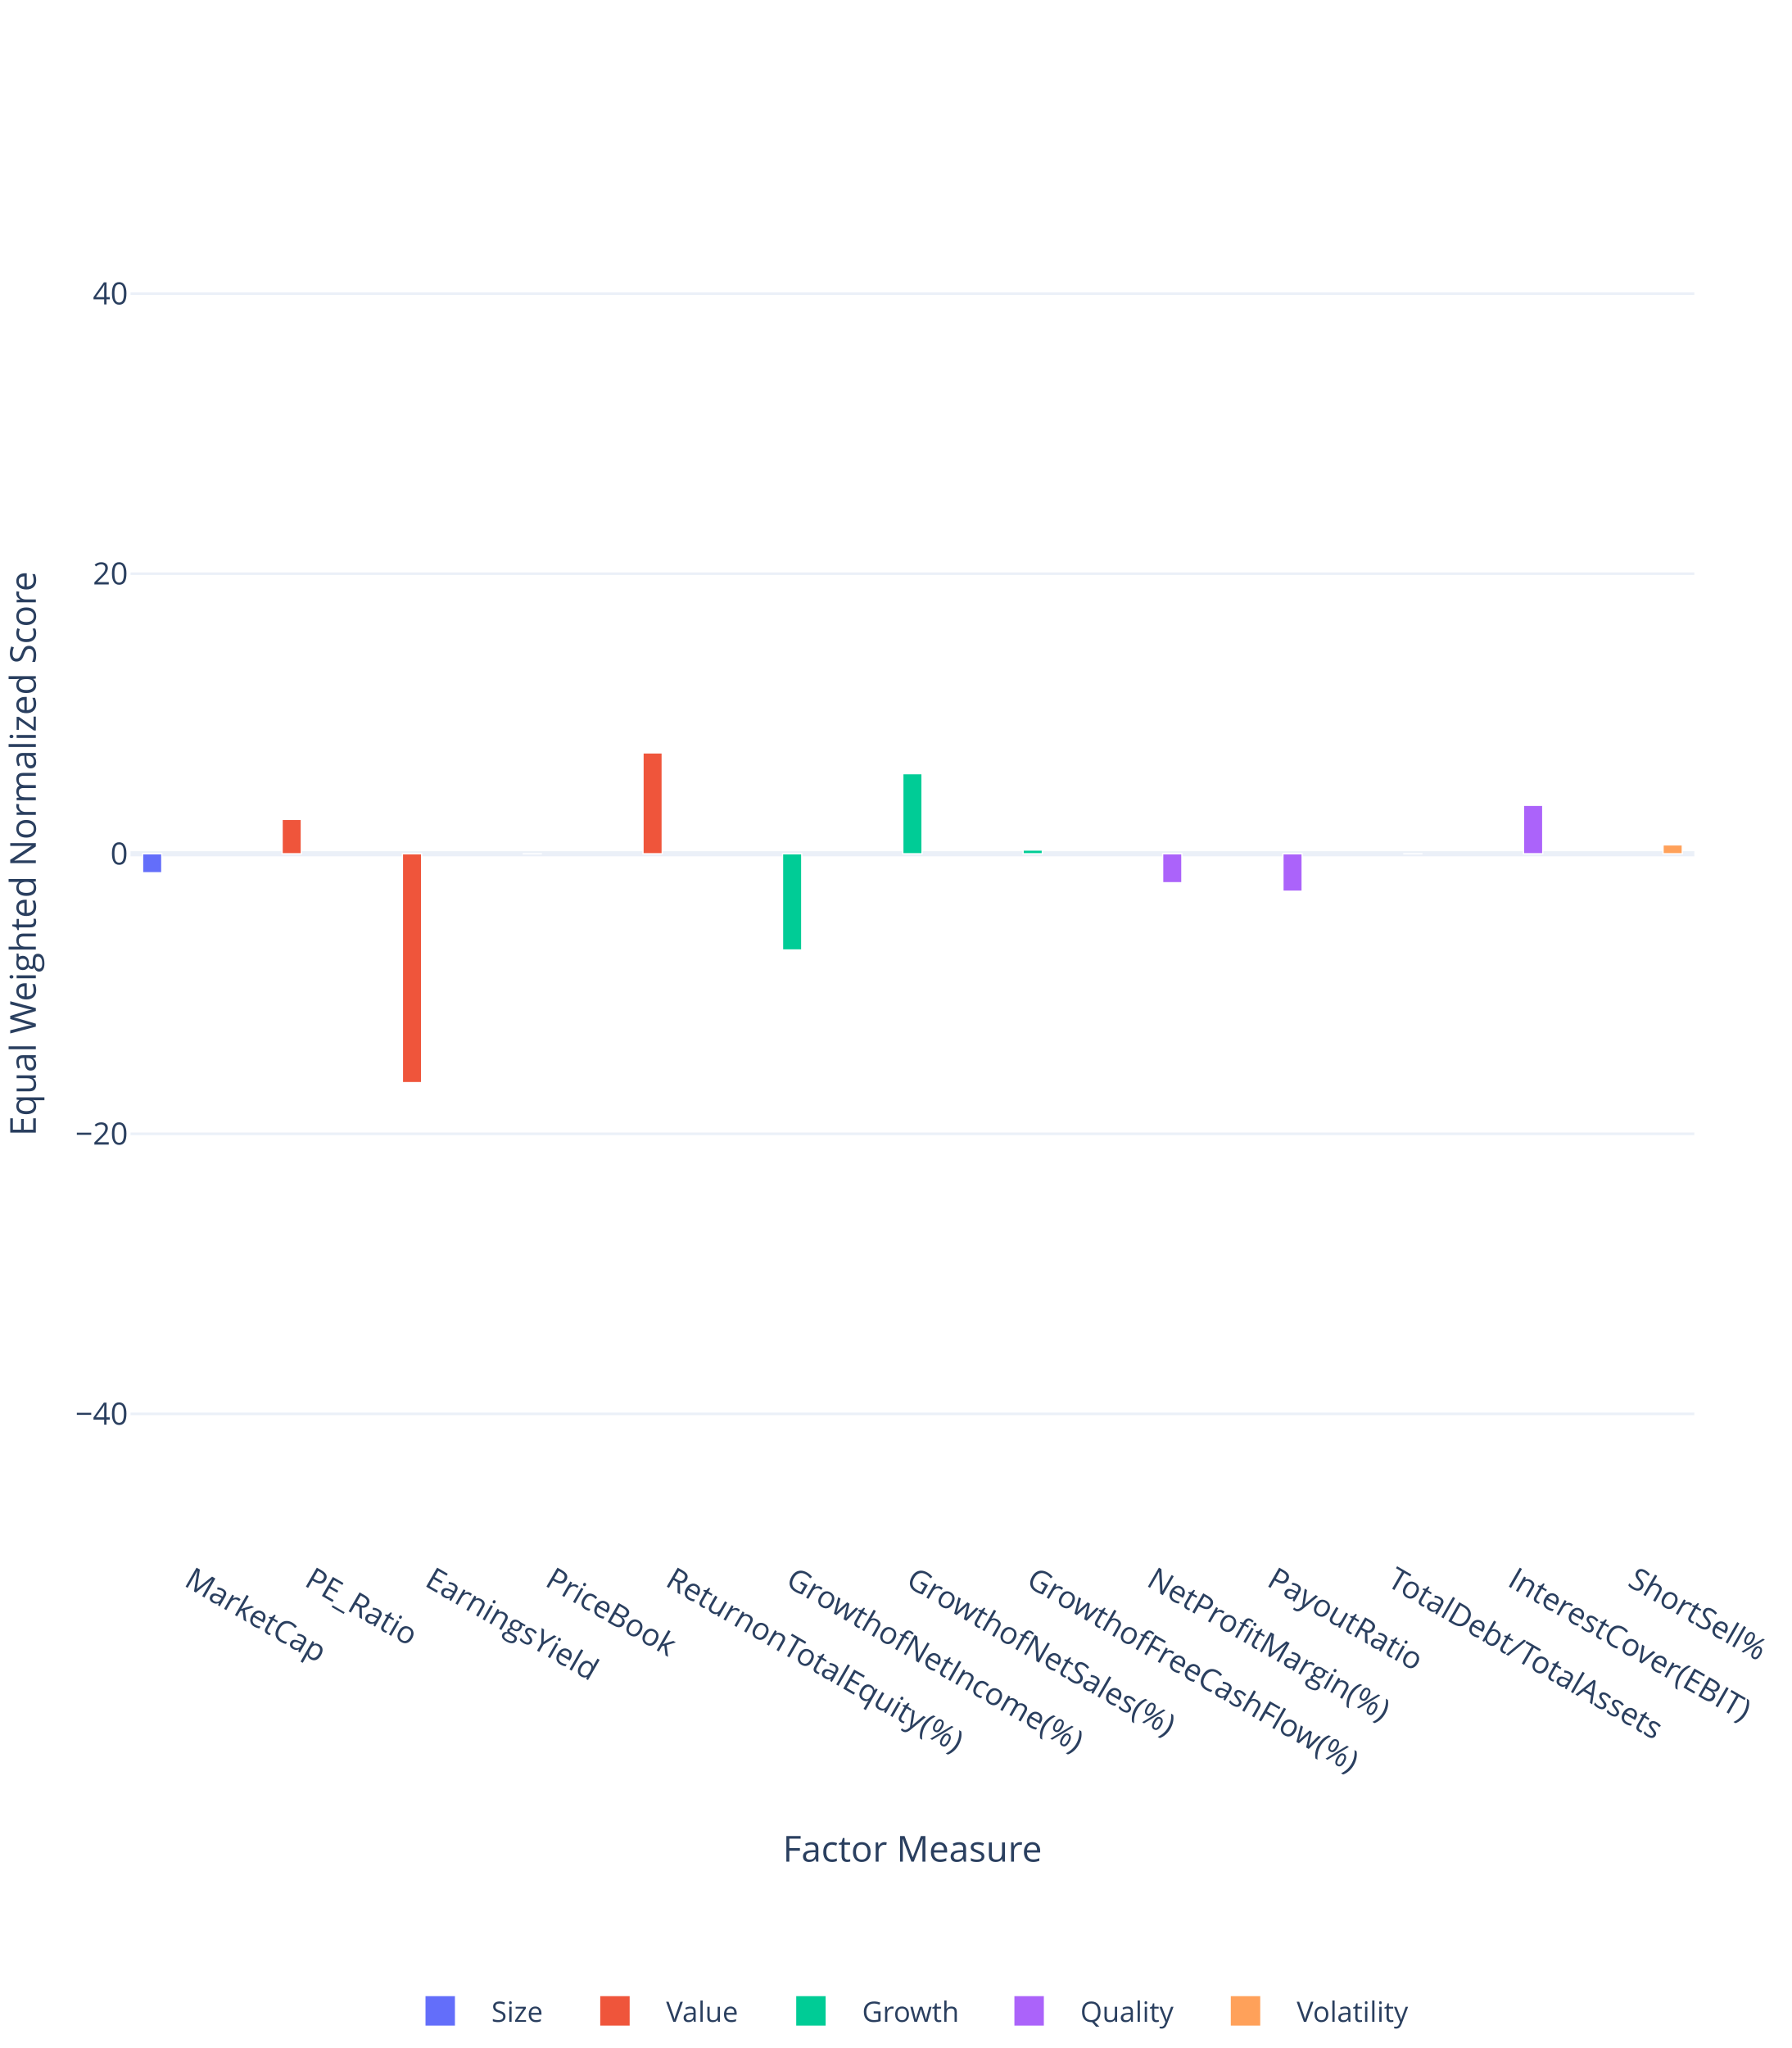
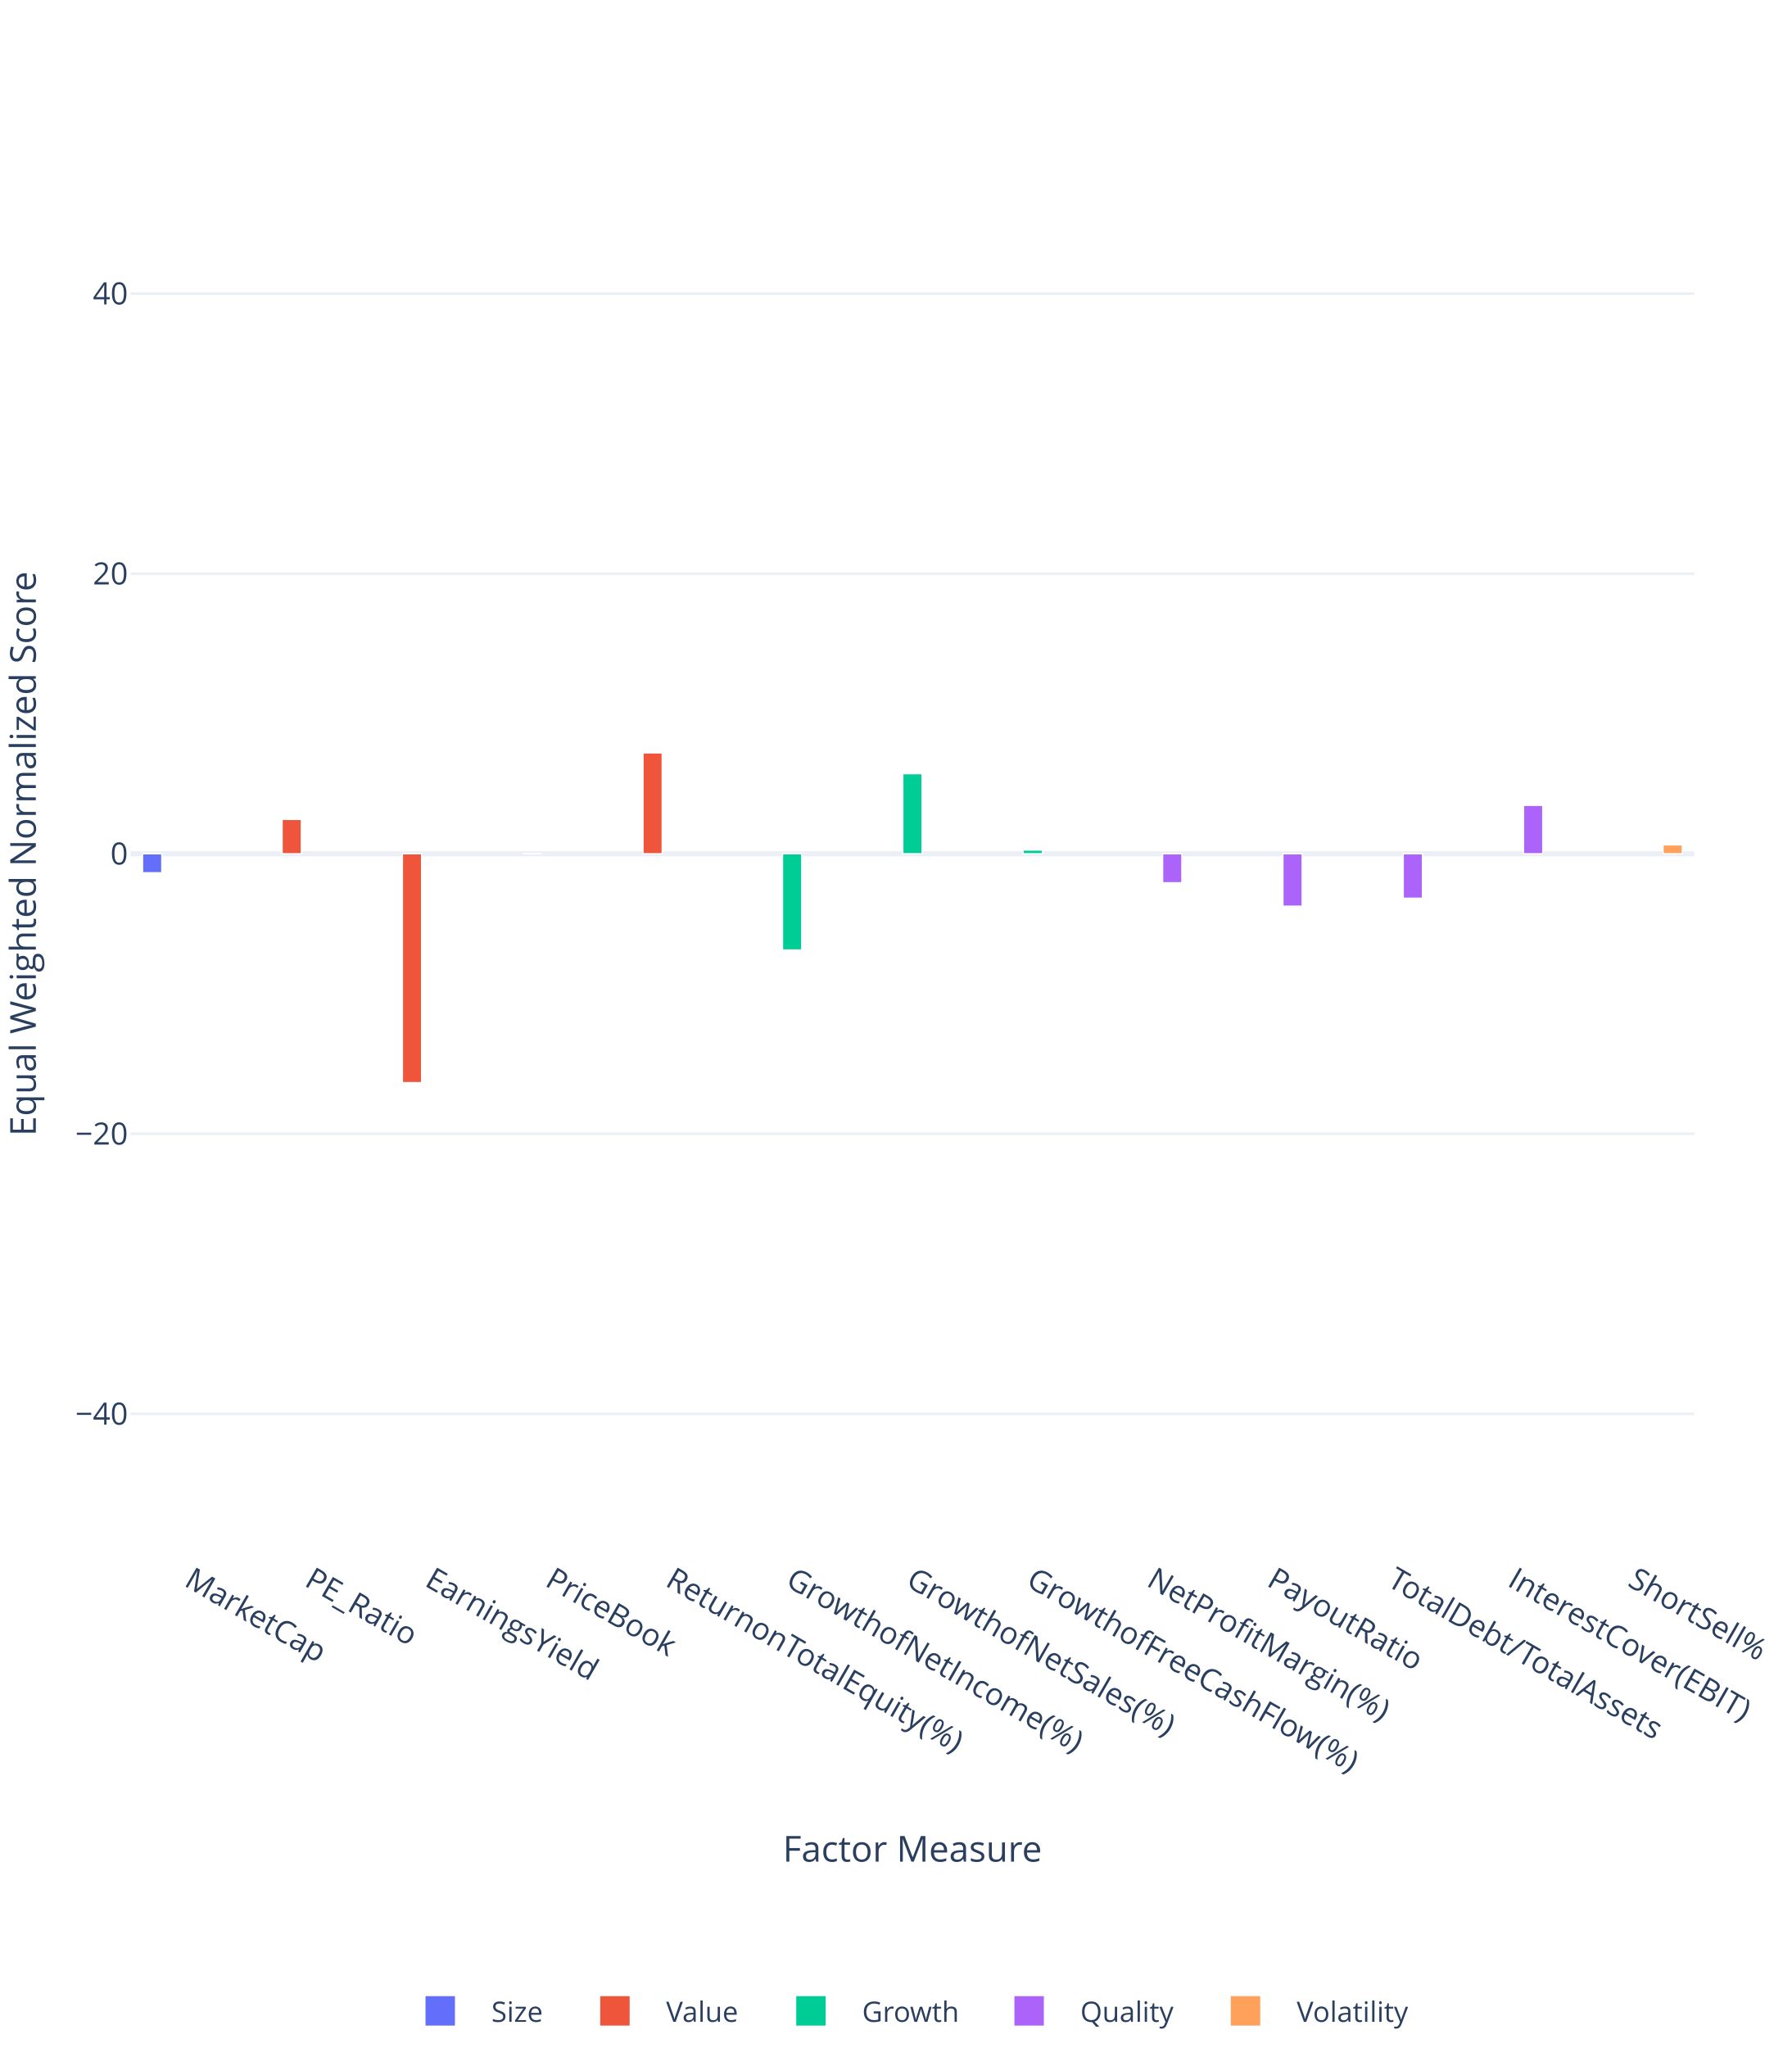
<svg xmlns="http://www.w3.org/2000/svg" class="main-svg" width="700" height="800" style="" viewBox="0 0 700 800">
  <rect x="0" y="0" width="700" height="800" style="fill: rgb(255, 255, 255); fill-opacity: 1;" />
-   <defs id="defs-744794">
+   <defs id="defs-288f89">
    <g class="clips">
-       <clipPath id="clip744794xyplot" class="plotclip">
+       <clipPath id="clip288f89xyplot" class="plotclip">
        <rect width="611" height="547" />
      </clipPath>
-       <clipPath class="axesclip" id="clip744794x">
+       <clipPath class="axesclip" id="clip288f89x">
        <rect x="51" y="0" width="611" height="800" />
      </clipPath>
-       <clipPath class="axesclip" id="clip744794y">
+       <clipPath class="axesclip" id="clip288f89y">
        <rect x="0" y="60" width="700" height="547" />
      </clipPath>
-       <clipPath class="axesclip" id="clip744794xy">
+       <clipPath class="axesclip" id="clip288f89xy">
        <rect x="51" y="60" width="611" height="547" />
      </clipPath>
    </g>
    <g class="gradients" />
    <g class="patterns" />
  </defs>
  <g class="bglayer" />
  <g class="layer-below">
    <g class="imagelayer" />
    <g class="shapelayer" />
  </g>
  <g class="cartesianlayer">
    <g class="subplot xy">
      <g class="layer-subplot">
        <g class="shapelayer" />
        <g class="imagelayer" />
      </g>
      <g class="minor-gridlayer">
        <g class="x" />
        <g class="y" />
      </g>
      <g class="gridlayer">
        <g class="x" />
        <g class="y">
          <path class="ygrid crisp" transform="translate(0,552.3)" d="M51,0h611" style="stroke: rgb(235, 240, 248); stroke-opacity: 1; stroke-width: 1px;" />
          <path class="ygrid crisp" transform="translate(0,442.9)" d="M51,0h611" style="stroke: rgb(235, 240, 248); stroke-opacity: 1; stroke-width: 1px;" />
          <path class="ygrid crisp" transform="translate(0,224.1)" d="M51,0h611" style="stroke: rgb(235, 240, 248); stroke-opacity: 1; stroke-width: 1px;" />
          <path class="ygrid crisp" transform="translate(0,114.7)" d="M51,0h611" style="stroke: rgb(235, 240, 248); stroke-opacity: 1; stroke-width: 1px;" />
        </g>
      </g>
      <g class="zerolinelayer">
        <path class="yzl zl crisp" transform="translate(0,333.5)" d="M51,0h611" style="stroke: rgb(235, 240, 248); stroke-opacity: 1; stroke-width: 2px;" />
      </g>
      <path class="xlines-below" />
      <path class="ylines-below" />
      <g class="overlines-below" />
      <g class="xaxislayer-below" />
      <g class="yaxislayer-below" />
      <g class="overaxes-below" />
-       <g class="plot" transform="translate(51,60)" clip-path="url(#clip744794xyplot)">
+       <g class="plot" transform="translate(51,60)" clip-path="url(#clip288f89xyplot)">
        <g class="barlayer mlayer">
          <g class="trace bars" style="opacity: 1;">
            <g class="points">
              <g class="point">
                <path d="M4.7,273.5V280.92H12.22V273.5Z" style="vector-effect: none; opacity: 1; stroke-width: 0.5px; fill: rgb(99, 110, 250); fill-opacity: 1; stroke: rgb(255, 255, 255); stroke-opacity: 1;" />
              </g>
            </g>
          </g>
          <g class="trace bars" style="opacity: 1;">
            <g class="points">
              <g class="point">
                <path d="M59.22,273.5V260.08H66.74V273.5Z" style="vector-effect: none; opacity: 1; stroke-width: 0.5px; fill: rgb(239, 85, 59); fill-opacity: 1; stroke: rgb(255, 255, 255); stroke-opacity: 1;" />
              </g>
              <g class="point">
                <path d="M106.22,273.5V362.91H113.74V273.5Z" style="vector-effect: none; opacity: 1; stroke-width: 0.5px; fill: rgb(239, 85, 59); fill-opacity: 1; stroke: rgb(255, 255, 255); stroke-opacity: 1;" />
              </g>
              <g class="point">
                <path d="M153.22,273.5V273.5H160.74V273.5Z" style="vector-effect: none; opacity: 1; stroke-width: 0.5px; fill: rgb(239, 85, 59); fill-opacity: 1; stroke: rgb(255, 255, 255); stroke-opacity: 1;" />
              </g>
              <g class="point">
                <path d="M200.22,273.5V234.09H207.74V273.5Z" style="vector-effect: none; opacity: 1; stroke-width: 0.5px; fill: rgb(239, 85, 59); fill-opacity: 1; stroke: rgb(255, 255, 255); stroke-opacity: 1;" />
              </g>
            </g>
          </g>
          <g class="trace bars" style="opacity: 1;">
            <g class="points">
              <g class="point">
                <path d="M254.74,273.5V311.08H262.26V273.5Z" style="vector-effect: none; opacity: 1; stroke-width: 0.5px; fill: rgb(0, 204, 150); fill-opacity: 1; stroke: rgb(255, 255, 255); stroke-opacity: 1;" />
              </g>
              <g class="point">
                <path d="M301.74,273.5V242.22H309.26V273.5Z" style="vector-effect: none; opacity: 1; stroke-width: 0.5px; fill: rgb(0, 204, 150); fill-opacity: 1; stroke: rgb(255, 255, 255); stroke-opacity: 1;" />
              </g>
              <g class="point">
                <path d="M348.74,273.5V272.05H356.26V273.5Z" style="vector-effect: none; opacity: 1; stroke-width: 0.5px; fill: rgb(0, 204, 150); fill-opacity: 1; stroke: rgb(255, 255, 255); stroke-opacity: 1;" />
              </g>
            </g>
          </g>
          <g class="trace bars" style="opacity: 1;">
            <g class="points">
              <g class="point">
                <path d="M403.26,273.5V284.82H410.78V273.5Z" style="vector-effect: none; opacity: 1; stroke-width: 0.5px; fill: rgb(171, 99, 250); fill-opacity: 1; stroke: rgb(255, 255, 255); stroke-opacity: 1;" />
              </g>
              <g class="point">
-                 <path d="M450.26,273.5V288.13H457.78V273.5Z" style="vector-effect: none; opacity: 1; stroke-width: 0.5px; fill: rgb(171, 99, 250); fill-opacity: 1; stroke: rgb(255, 255, 255); stroke-opacity: 1;" />
-               </g>
-               <g class="point">
-                 <path d="M497.26,273.5V273.5H504.78V273.5Z" style="vector-effect: none; opacity: 1; stroke-width: 0.5px; fill: rgb(171, 99, 250); fill-opacity: 1; stroke: rgb(255, 255, 255); stroke-opacity: 1;" />
+                 <path d="M450.26,273.5V293.98H457.78V273.5Z" style="vector-effect: none; opacity: 1; stroke-width: 0.5px; fill: rgb(171, 99, 250); fill-opacity: 1; stroke: rgb(255, 255, 255); stroke-opacity: 1;" />
+               </g>
+               <g class="point">
+                 <path d="M497.26,273.5V290.87H504.78V273.5Z" style="vector-effect: none; opacity: 1; stroke-width: 0.5px; fill: rgb(171, 99, 250); fill-opacity: 1; stroke: rgb(255, 255, 255); stroke-opacity: 1;" />
              </g>
              <g class="point">
                <path d="M544.26,273.5V254.58H551.78V273.5Z" style="vector-effect: none; opacity: 1; stroke-width: 0.5px; fill: rgb(171, 99, 250); fill-opacity: 1; stroke: rgb(255, 255, 255); stroke-opacity: 1;" />
              </g>
            </g>
          </g>
          <g class="trace bars" style="opacity: 1;">
            <g class="points">
              <g class="point">
                <path d="M598.78,273.5V270.03H606.3V273.5Z" style="vector-effect: none; opacity: 1; stroke-width: 0.5px; fill: rgb(255, 161, 90); fill-opacity: 1; stroke: rgb(255, 255, 255); stroke-opacity: 1;" />
              </g>
            </g>
          </g>
        </g>
      </g>
      <g class="overplot" />
      <path class="xlines-above crisp" d="M0,0" style="fill: none;" />
      <path class="ylines-above crisp" d="M0,0" style="fill: none;" />
      <g class="overlines-above" />
      <g class="xaxislayer-above">
        <g class="xtick">
          <text text-anchor="start" x="0" y="620" transform="translate(74.5,0) rotate(30,0,614)" style="font-family: 'Open Sans', verdana, arial, sans-serif; font-size: 12px; fill: rgb(42, 63, 95); fill-opacity: 1; white-space: pre; opacity: 1;">MarketCap</text>
        </g>
        <g class="xtick">
          <text text-anchor="start" x="0" y="620" transform="translate(121.5,0) rotate(30,0,614)" style="font-family: 'Open Sans', verdana, arial, sans-serif; font-size: 12px; fill: rgb(42, 63, 95); fill-opacity: 1; white-space: pre; opacity: 1;">PE_Ratio</text>
        </g>
        <g class="xtick">
          <text text-anchor="start" x="0" y="620" transform="translate(168.5,0) rotate(30,0,614)" style="font-family: 'Open Sans', verdana, arial, sans-serif; font-size: 12px; fill: rgb(42, 63, 95); fill-opacity: 1; white-space: pre; opacity: 1;">EarningsYield</text>
        </g>
        <g class="xtick">
          <text text-anchor="start" x="0" y="620" transform="translate(215.5,0) rotate(30,0,614)" style="font-family: 'Open Sans', verdana, arial, sans-serif; font-size: 12px; fill: rgb(42, 63, 95); fill-opacity: 1; white-space: pre; opacity: 1;">PriceBook</text>
        </g>
        <g class="xtick">
          <text text-anchor="start" x="0" y="620" transform="translate(262.5,0) rotate(30,0,614)" style="font-family: 'Open Sans', verdana, arial, sans-serif; font-size: 12px; fill: rgb(42, 63, 95); fill-opacity: 1; white-space: pre; opacity: 1;">ReturnonTotalEquity(%)</text>
        </g>
        <g class="xtick">
          <text text-anchor="start" x="0" y="620" transform="translate(309.5,0) rotate(30,0,614)" style="font-family: 'Open Sans', verdana, arial, sans-serif; font-size: 12px; fill: rgb(42, 63, 95); fill-opacity: 1; white-space: pre; opacity: 1;">GrowthofNetIncome(%)</text>
        </g>
        <g class="xtick">
          <text text-anchor="start" x="0" y="620" transform="translate(356.5,0) rotate(30,0,614)" style="font-family: 'Open Sans', verdana, arial, sans-serif; font-size: 12px; fill: rgb(42, 63, 95); fill-opacity: 1; white-space: pre; opacity: 1;">GrowthofNetSales(%)</text>
        </g>
        <g class="xtick">
          <text text-anchor="start" x="0" y="620" transform="translate(403.5,0) rotate(30,0,614)" style="font-family: 'Open Sans', verdana, arial, sans-serif; font-size: 12px; fill: rgb(42, 63, 95); fill-opacity: 1; white-space: pre; opacity: 1;">GrowthofFreeCashFlow(%)</text>
        </g>
        <g class="xtick">
          <text text-anchor="start" x="0" y="620" transform="translate(450.5,0) rotate(30,0,614)" style="font-family: 'Open Sans', verdana, arial, sans-serif; font-size: 12px; fill: rgb(42, 63, 95); fill-opacity: 1; white-space: pre; opacity: 1;">NetProfitMargin(%)</text>
        </g>
        <g class="xtick">
          <text text-anchor="start" x="0" y="620" transform="translate(497.5,0) rotate(30,0,614)" style="font-family: 'Open Sans', verdana, arial, sans-serif; font-size: 12px; fill: rgb(42, 63, 95); fill-opacity: 1; white-space: pre; opacity: 1;">PayoutRatio</text>
        </g>
        <g class="xtick">
          <text text-anchor="start" x="0" y="620" transform="translate(544.5,0) rotate(30,0,614)" style="font-family: 'Open Sans', verdana, arial, sans-serif; font-size: 12px; fill: rgb(42, 63, 95); fill-opacity: 1; white-space: pre; opacity: 1;">TotalDebt/TotalAssets</text>
        </g>
        <g class="xtick">
          <text text-anchor="start" x="0" y="620" transform="translate(591.5,0) rotate(30,0,614)" style="font-family: 'Open Sans', verdana, arial, sans-serif; font-size: 12px; fill: rgb(42, 63, 95); fill-opacity: 1; white-space: pre; opacity: 1;">InterestCover(EBIT)</text>
        </g>
        <g class="xtick">
          <text text-anchor="start" x="0" y="620" transform="translate(638.5,0) rotate(30,0,614)" style="font-family: 'Open Sans', verdana, arial, sans-serif; font-size: 12px; fill: rgb(42, 63, 95); fill-opacity: 1; white-space: pre; opacity: 1;">ShortSell%</text>
        </g>
      </g>
      <g class="yaxislayer-above">
        <g class="ytick">
          <text text-anchor="end" x="50" y="4.2" transform="translate(0,552.3)" style="font-family: 'Open Sans', verdana, arial, sans-serif; font-size: 12px; fill: rgb(42, 63, 95); fill-opacity: 1; white-space: pre; opacity: 1;">−40</text>
        </g>
        <g class="ytick">
          <text text-anchor="end" x="50" y="4.2" style="font-family: 'Open Sans', verdana, arial, sans-serif; font-size: 12px; fill: rgb(42, 63, 95); fill-opacity: 1; white-space: pre; opacity: 1;" transform="translate(0,442.9)">−20</text>
        </g>
        <g class="ytick">
          <text text-anchor="end" x="50" y="4.2" style="font-family: 'Open Sans', verdana, arial, sans-serif; font-size: 12px; fill: rgb(42, 63, 95); fill-opacity: 1; white-space: pre; opacity: 1;" transform="translate(0,333.5)">0</text>
        </g>
        <g class="ytick">
          <text text-anchor="end" x="50" y="4.2" style="font-family: 'Open Sans', verdana, arial, sans-serif; font-size: 12px; fill: rgb(42, 63, 95); fill-opacity: 1; white-space: pre; opacity: 1;" transform="translate(0,224.1)">20</text>
        </g>
        <g class="ytick">
          <text text-anchor="end" x="50" y="4.2" style="font-family: 'Open Sans', verdana, arial, sans-serif; font-size: 12px; fill: rgb(42, 63, 95); fill-opacity: 1; white-space: pre; opacity: 1;" transform="translate(0,114.7)">40</text>
        </g>
      </g>
      <g class="overaxes-above" />
    </g>
  </g>
  <g class="polarlayer" />
  <g class="smithlayer" />
  <g class="ternarylayer" />
  <g class="geolayer" />
  <g class="funnelarealayer" />
  <g class="pielayer" />
  <g class="iciclelayer" />
  <g class="treemaplayer" />
  <g class="sunburstlayer" />
  <g class="glimages" />
-   <defs id="topdefs-744794">
+   <defs id="topdefs-288f89">
    <g class="clips" />
-     <clipPath id="legend744794">
+     <clipPath id="legend288f89">
      <rect width="409" height="29" x="0" y="0" />
    </clipPath>
  </defs>
  <g class="layer-above">
    <g class="imagelayer" />
    <g class="shapelayer" />
  </g>
  <g class="infolayer">
    <g class="legend" pointer-events="all" transform="translate(152,771)">
-       <rect class="bg" shape-rendering="crispEdges" width="409" height="29" x="0" y="0" style="stroke: rgb(68, 68, 68); stroke-opacity: 1; fill: rgb(255, 255, 255); fill-opacity: 1; stroke-width: 0px;" />
-       <g class="scrollbox" transform="" clip-path="url(#legend744794)">
+       <rect class="bg" shape-rendering="crispEdges" style="stroke: rgb(68, 68, 68); stroke-opacity: 1; fill: rgb(255, 255, 255); fill-opacity: 1; stroke-width: 0px;" width="409" height="29" x="0" y="0" />
+       <g class="scrollbox" transform="" clip-path="url(#legend288f89)">
        <g class="groups" transform="">
          <g class="traces" transform="translate(0,14.5)" style="opacity: 1;">
            <text class="legendtext" text-anchor="start" x="40" y="4.29" style="font-family: 'Open Sans', verdana, arial, sans-serif; font-size: 11px; fill: rgb(42, 63, 95); fill-opacity: 1; white-space: pre;">Size</text>
            <g class="layers" style="opacity: 1;">
              <g class="legendfill" />
              <g class="legendlines" />
              <g class="legendsymbols">
                <g class="legendpoints">
                  <path class="legendundefined" d="M6,6H-6V-6H6Z" transform="translate(20,0)" style="stroke-width: 0.5px; fill: rgb(99, 110, 250); fill-opacity: 1; stroke: rgb(255, 255, 255); stroke-opacity: 1;" />
                </g>
              </g>
            </g>
            <rect class="legendtoggle" x="0" y="-9.5" width="65.766" height="19" style="fill: rgb(0, 0, 0); fill-opacity: 0;" />
          </g>
        </g>
        <g class="groups" transform="translate(68.26562,0)">
          <g class="traces" transform="translate(0,14.5)" style="opacity: 1;">
            <text class="legendtext" text-anchor="start" x="40" y="4.29" style="font-family: 'Open Sans', verdana, arial, sans-serif; font-size: 11px; fill: rgb(42, 63, 95); fill-opacity: 1; white-space: pre;">Value</text>
            <g class="layers" style="opacity: 1;">
              <g class="legendfill" />
              <g class="legendlines" />
              <g class="legendsymbols">
                <g class="legendpoints">
                  <path class="legendundefined" d="M6,6H-6V-6H6Z" transform="translate(20,0)" style="stroke-width: 0.5px; fill: rgb(239, 85, 59); fill-opacity: 1; stroke: rgb(255, 255, 255); stroke-opacity: 1;" />
                </g>
              </g>
            </g>
            <rect class="legendtoggle" x="0" y="-9.5" width="74.078" height="19" style="fill: rgb(0, 0, 0); fill-opacity: 0;" />
          </g>
        </g>
        <g class="groups" transform="translate(144.8438,0)">
          <g class="traces" transform="translate(0,14.5)" style="opacity: 1;">
            <text class="legendtext" text-anchor="start" x="40" y="4.29" style="font-family: 'Open Sans', verdana, arial, sans-serif; font-size: 11px; fill: rgb(42, 63, 95); fill-opacity: 1; white-space: pre;">Growth</text>
            <g class="layers" style="opacity: 1;">
              <g class="legendfill" />
              <g class="legendlines" />
              <g class="legendsymbols">
                <g class="legendpoints">
                  <path class="legendundefined" d="M6,6H-6V-6H6Z" transform="translate(20,0)" style="stroke-width: 0.5px; fill: rgb(0, 204, 150); fill-opacity: 1; stroke: rgb(255, 255, 255); stroke-opacity: 1;" />
                </g>
              </g>
            </g>
            <rect class="legendtoggle" x="0" y="-9.5" width="82.75" height="19" style="fill: rgb(0, 0, 0); fill-opacity: 0;" />
          </g>
        </g>
        <g class="groups" transform="translate(230.0938,0)">
          <g class="traces" transform="translate(0,14.5)" style="opacity: 1;">
            <text class="legendtext" text-anchor="start" x="40" y="4.29" style="font-family: 'Open Sans', verdana, arial, sans-serif; font-size: 11px; fill: rgb(42, 63, 95); fill-opacity: 1; white-space: pre;">Quality</text>
            <g class="layers" style="opacity: 1;">
              <g class="legendfill" />
              <g class="legendlines" />
              <g class="legendsymbols">
                <g class="legendpoints">
                  <path class="legendundefined" d="M6,6H-6V-6H6Z" transform="translate(20,0)" style="stroke-width: 0.5px; fill: rgb(171, 99, 250); fill-opacity: 1; stroke: rgb(255, 255, 255); stroke-opacity: 1;" />
                </g>
              </g>
            </g>
            <rect class="legendtoggle" x="0" y="-9.5" width="82.047" height="19" style="fill: rgb(0, 0, 0); fill-opacity: 0;" />
          </g>
        </g>
        <g class="groups" transform="translate(314.6406,0)">
          <g class="traces" transform="translate(0,14.5)" style="opacity: 1;">
            <text class="legendtext" text-anchor="start" x="40" y="4.29" style="font-family: 'Open Sans', verdana, arial, sans-serif; font-size: 11px; fill: rgb(42, 63, 95); fill-opacity: 1; white-space: pre;">Volatility</text>
            <g class="layers" style="opacity: 1;">
              <g class="legendfill" />
              <g class="legendlines" />
              <g class="legendsymbols">
                <g class="legendpoints">
                  <path class="legendundefined" d="M6,6H-6V-6H6Z" transform="translate(20,0)" style="stroke-width: 0.5px; fill: rgb(255, 161, 90); fill-opacity: 1; stroke: rgb(255, 255, 255); stroke-opacity: 1;" />
                </g>
              </g>
            </g>
            <rect class="legendtoggle" x="0" y="-9.5" width="91.469" height="19" style="fill: rgb(0, 0, 0); fill-opacity: 0;" />
          </g>
        </g>
      </g>
-       <rect class="scrollbar" rx="20" ry="3" width="0" height="0" x="0" y="0" style="fill: rgb(128, 139, 164); fill-opacity: 1;" />
+       <rect class="scrollbar" rx="20" ry="3" width="0" height="0" style="fill: rgb(128, 139, 164); fill-opacity: 1;" x="0" y="0" />
    </g>
    <g class="g-gtitle" />
    <g class="g-xtitle">
      <text class="xtitle" x="356.5" y="727.203" text-anchor="middle" style="font-family: 'Open Sans', verdana, arial, sans-serif; font-size: 14px; fill: rgb(42, 63, 95); opacity: 1; font-weight: normal; white-space: pre;">Factor Measure</text>
    </g>
    <g class="g-ytitle" transform="translate(13.37793,0)">
      <text class="ytitle" transform="rotate(-90,0.621875,333.5)" x="0.622" y="333.5" text-anchor="middle" style="font-family: 'Open Sans', verdana, arial, sans-serif; font-size: 14px; fill: rgb(42, 63, 95); opacity: 1; font-weight: normal; white-space: pre;">Equal Weighted Normalized Score</text>
    </g>
  </g>
</svg>
